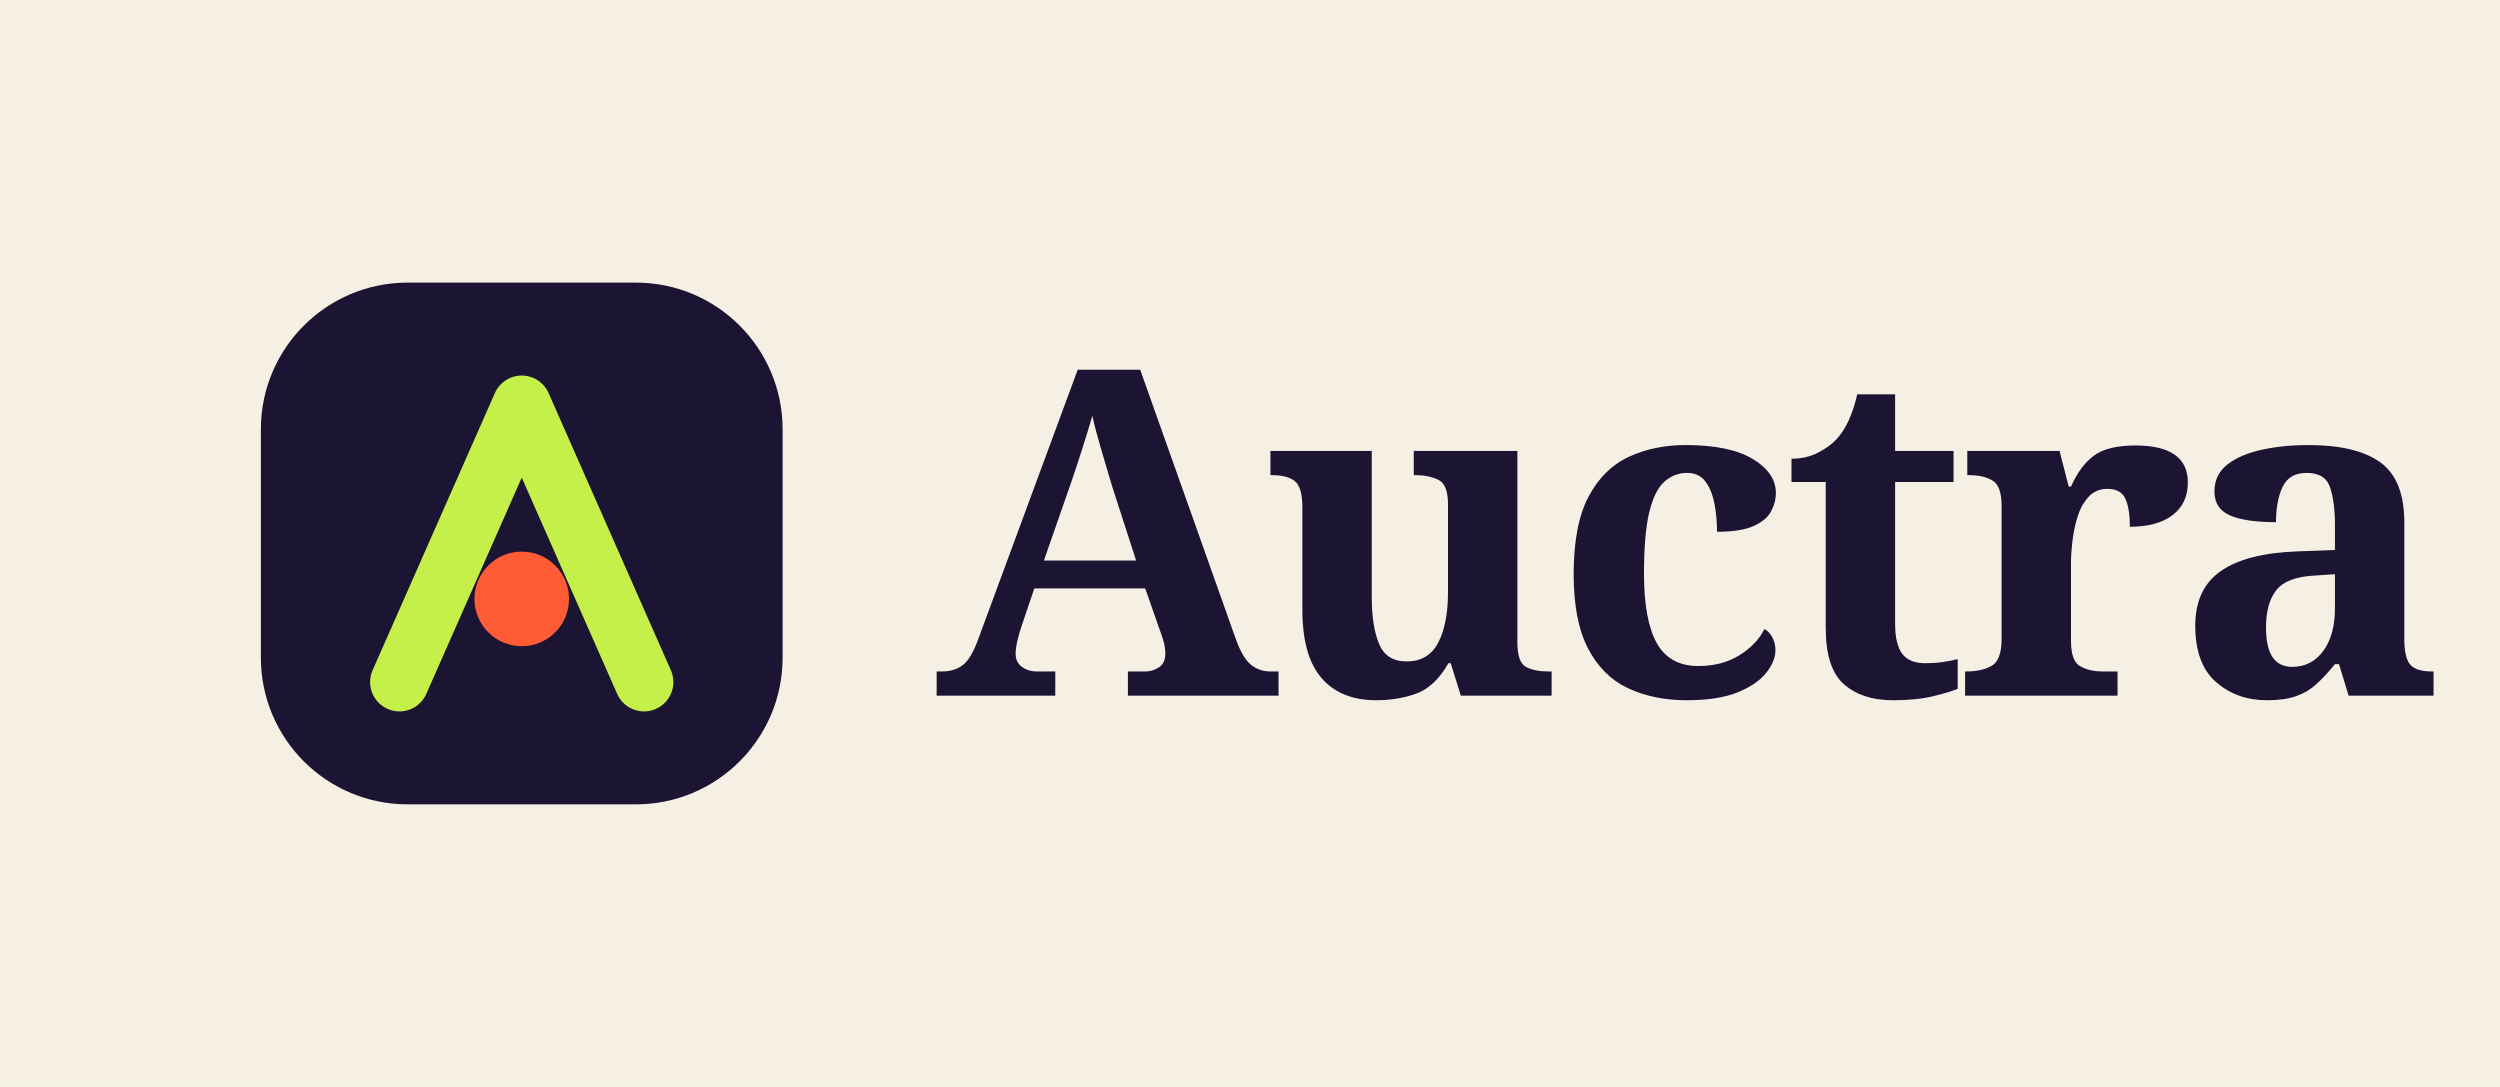
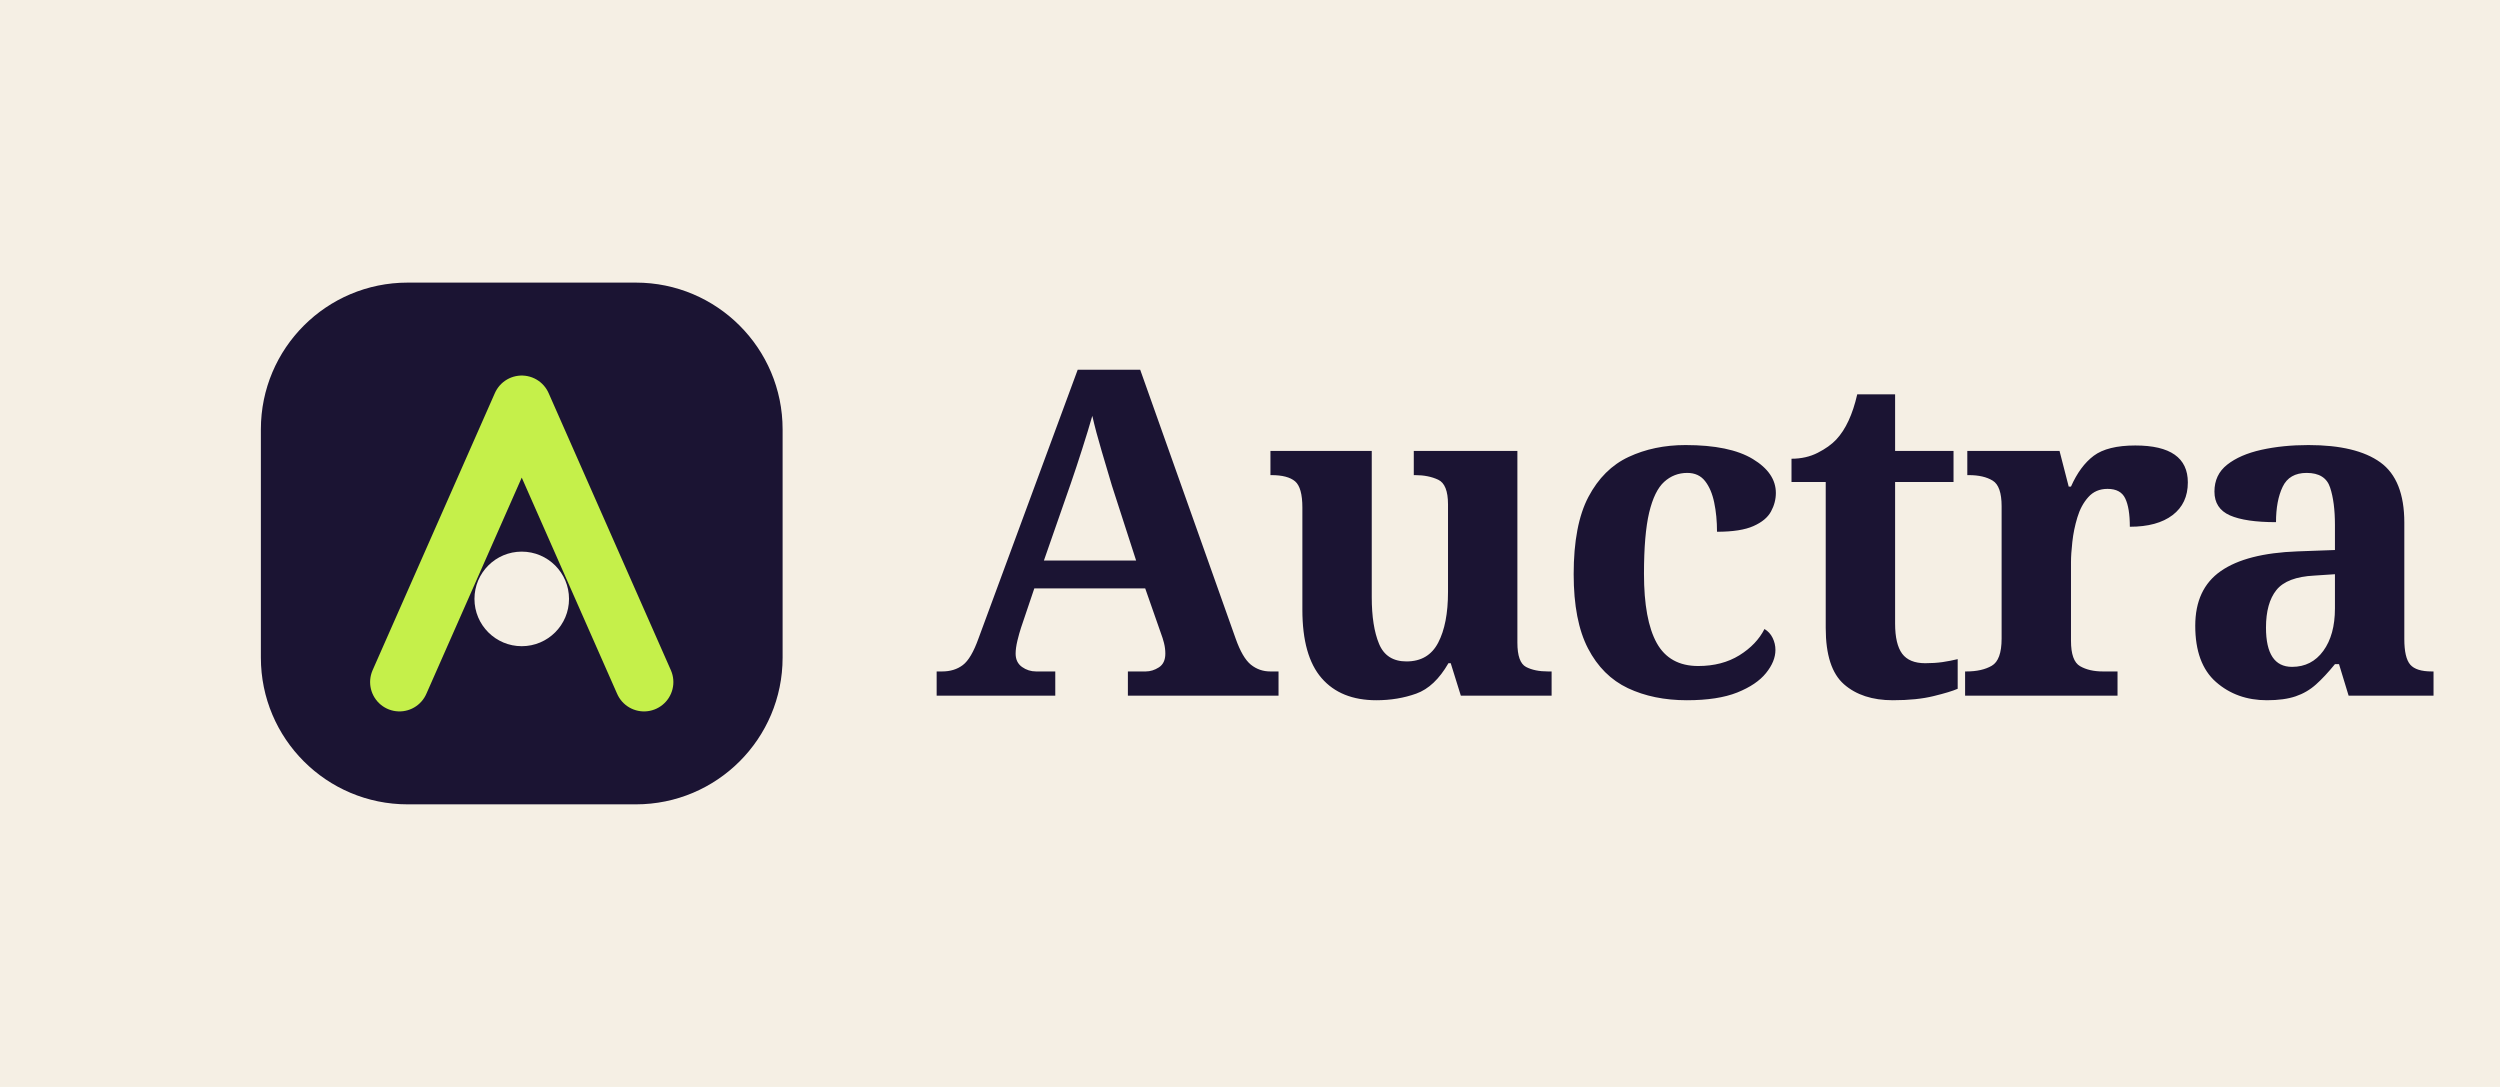
<svg xmlns="http://www.w3.org/2000/svg" width="460" height="200" viewBox="0 0 460 200">
  <rect width="460" height="200" fill="#F5EFE4" />
  <g transform="translate(48 52) scale(3)">
    <rect width="32" height="32" rx="9" fill="#1B1433" />
    <path d="M8.5 24.5 16 7.5l7.5 17" fill="none" stroke="#C5F04A" stroke-width="3.6" stroke-linecap="round" stroke-linejoin="round" />
-     <circle cx="16" cy="19.4" r="2.9" fill="#FF5C35" />
+     <circle cx="16" cy="19.4" r="2.9" fill="#F5EFE4" />
  </g>
  <text x="172" y="128" font-family="Fraunces, Georgia, serif" font-size="84" font-weight="600" letter-spacing="-2" fill="#1B1433">Auctra</text>
</svg>
